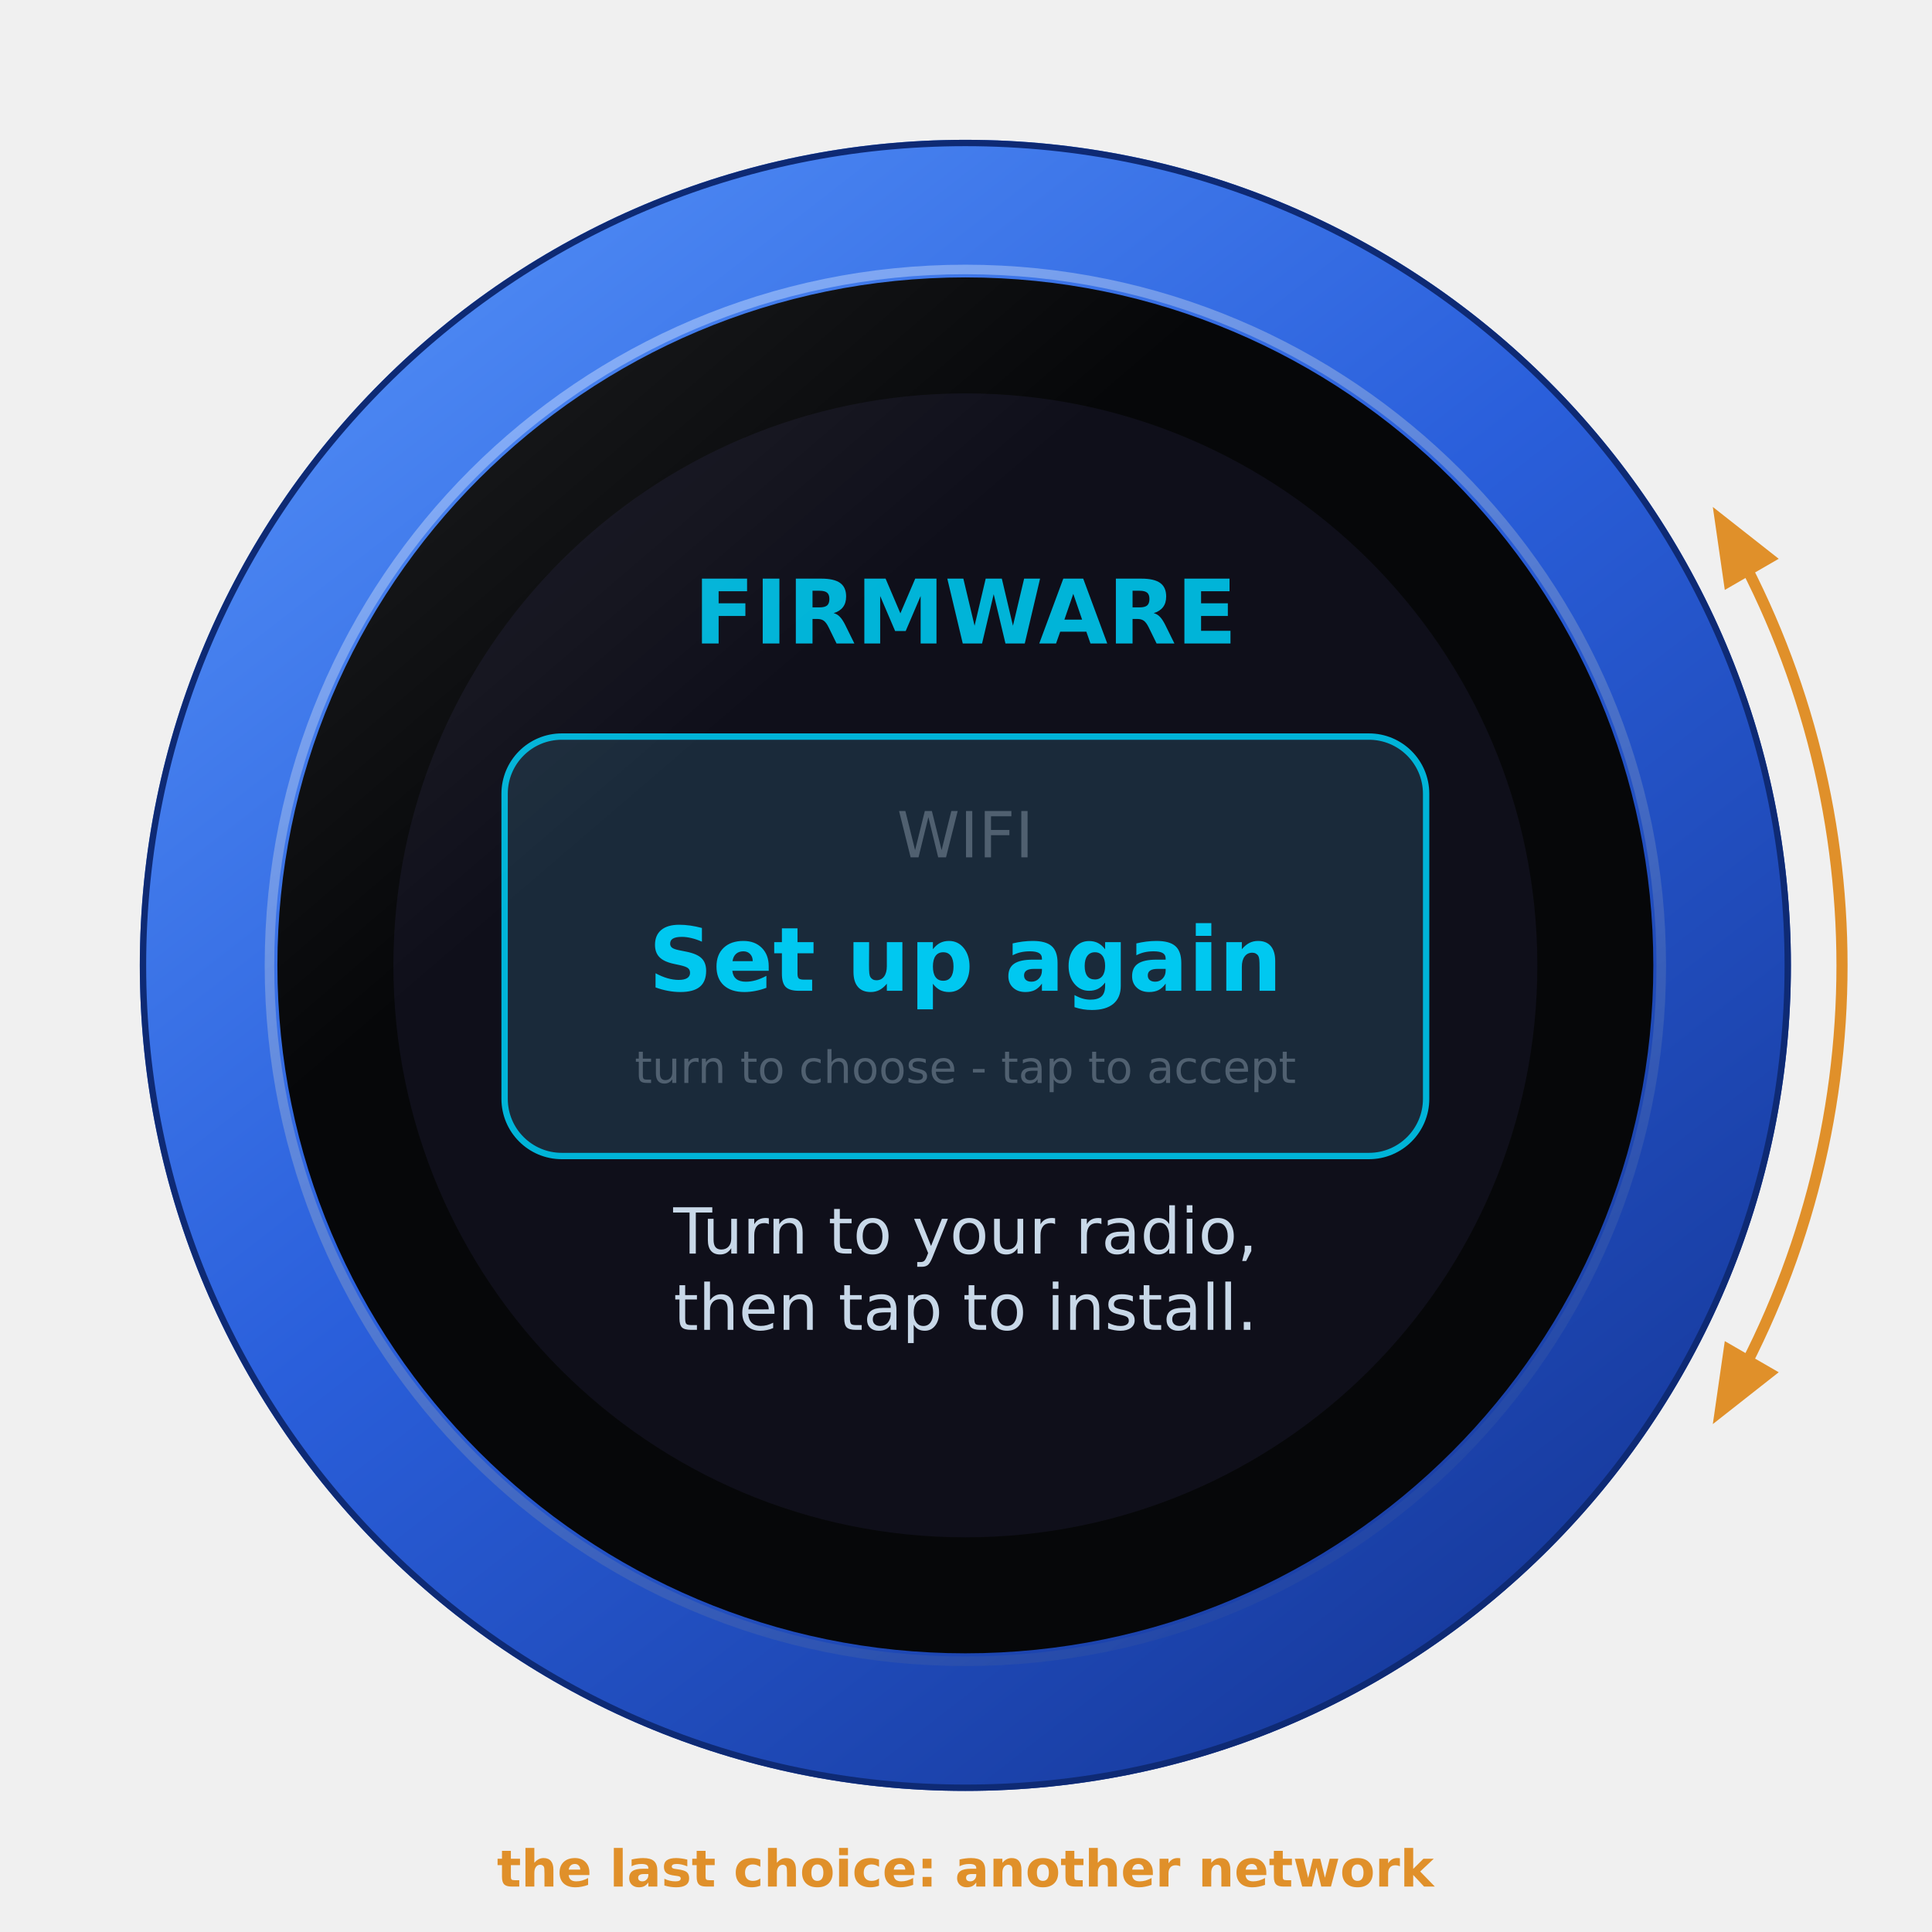
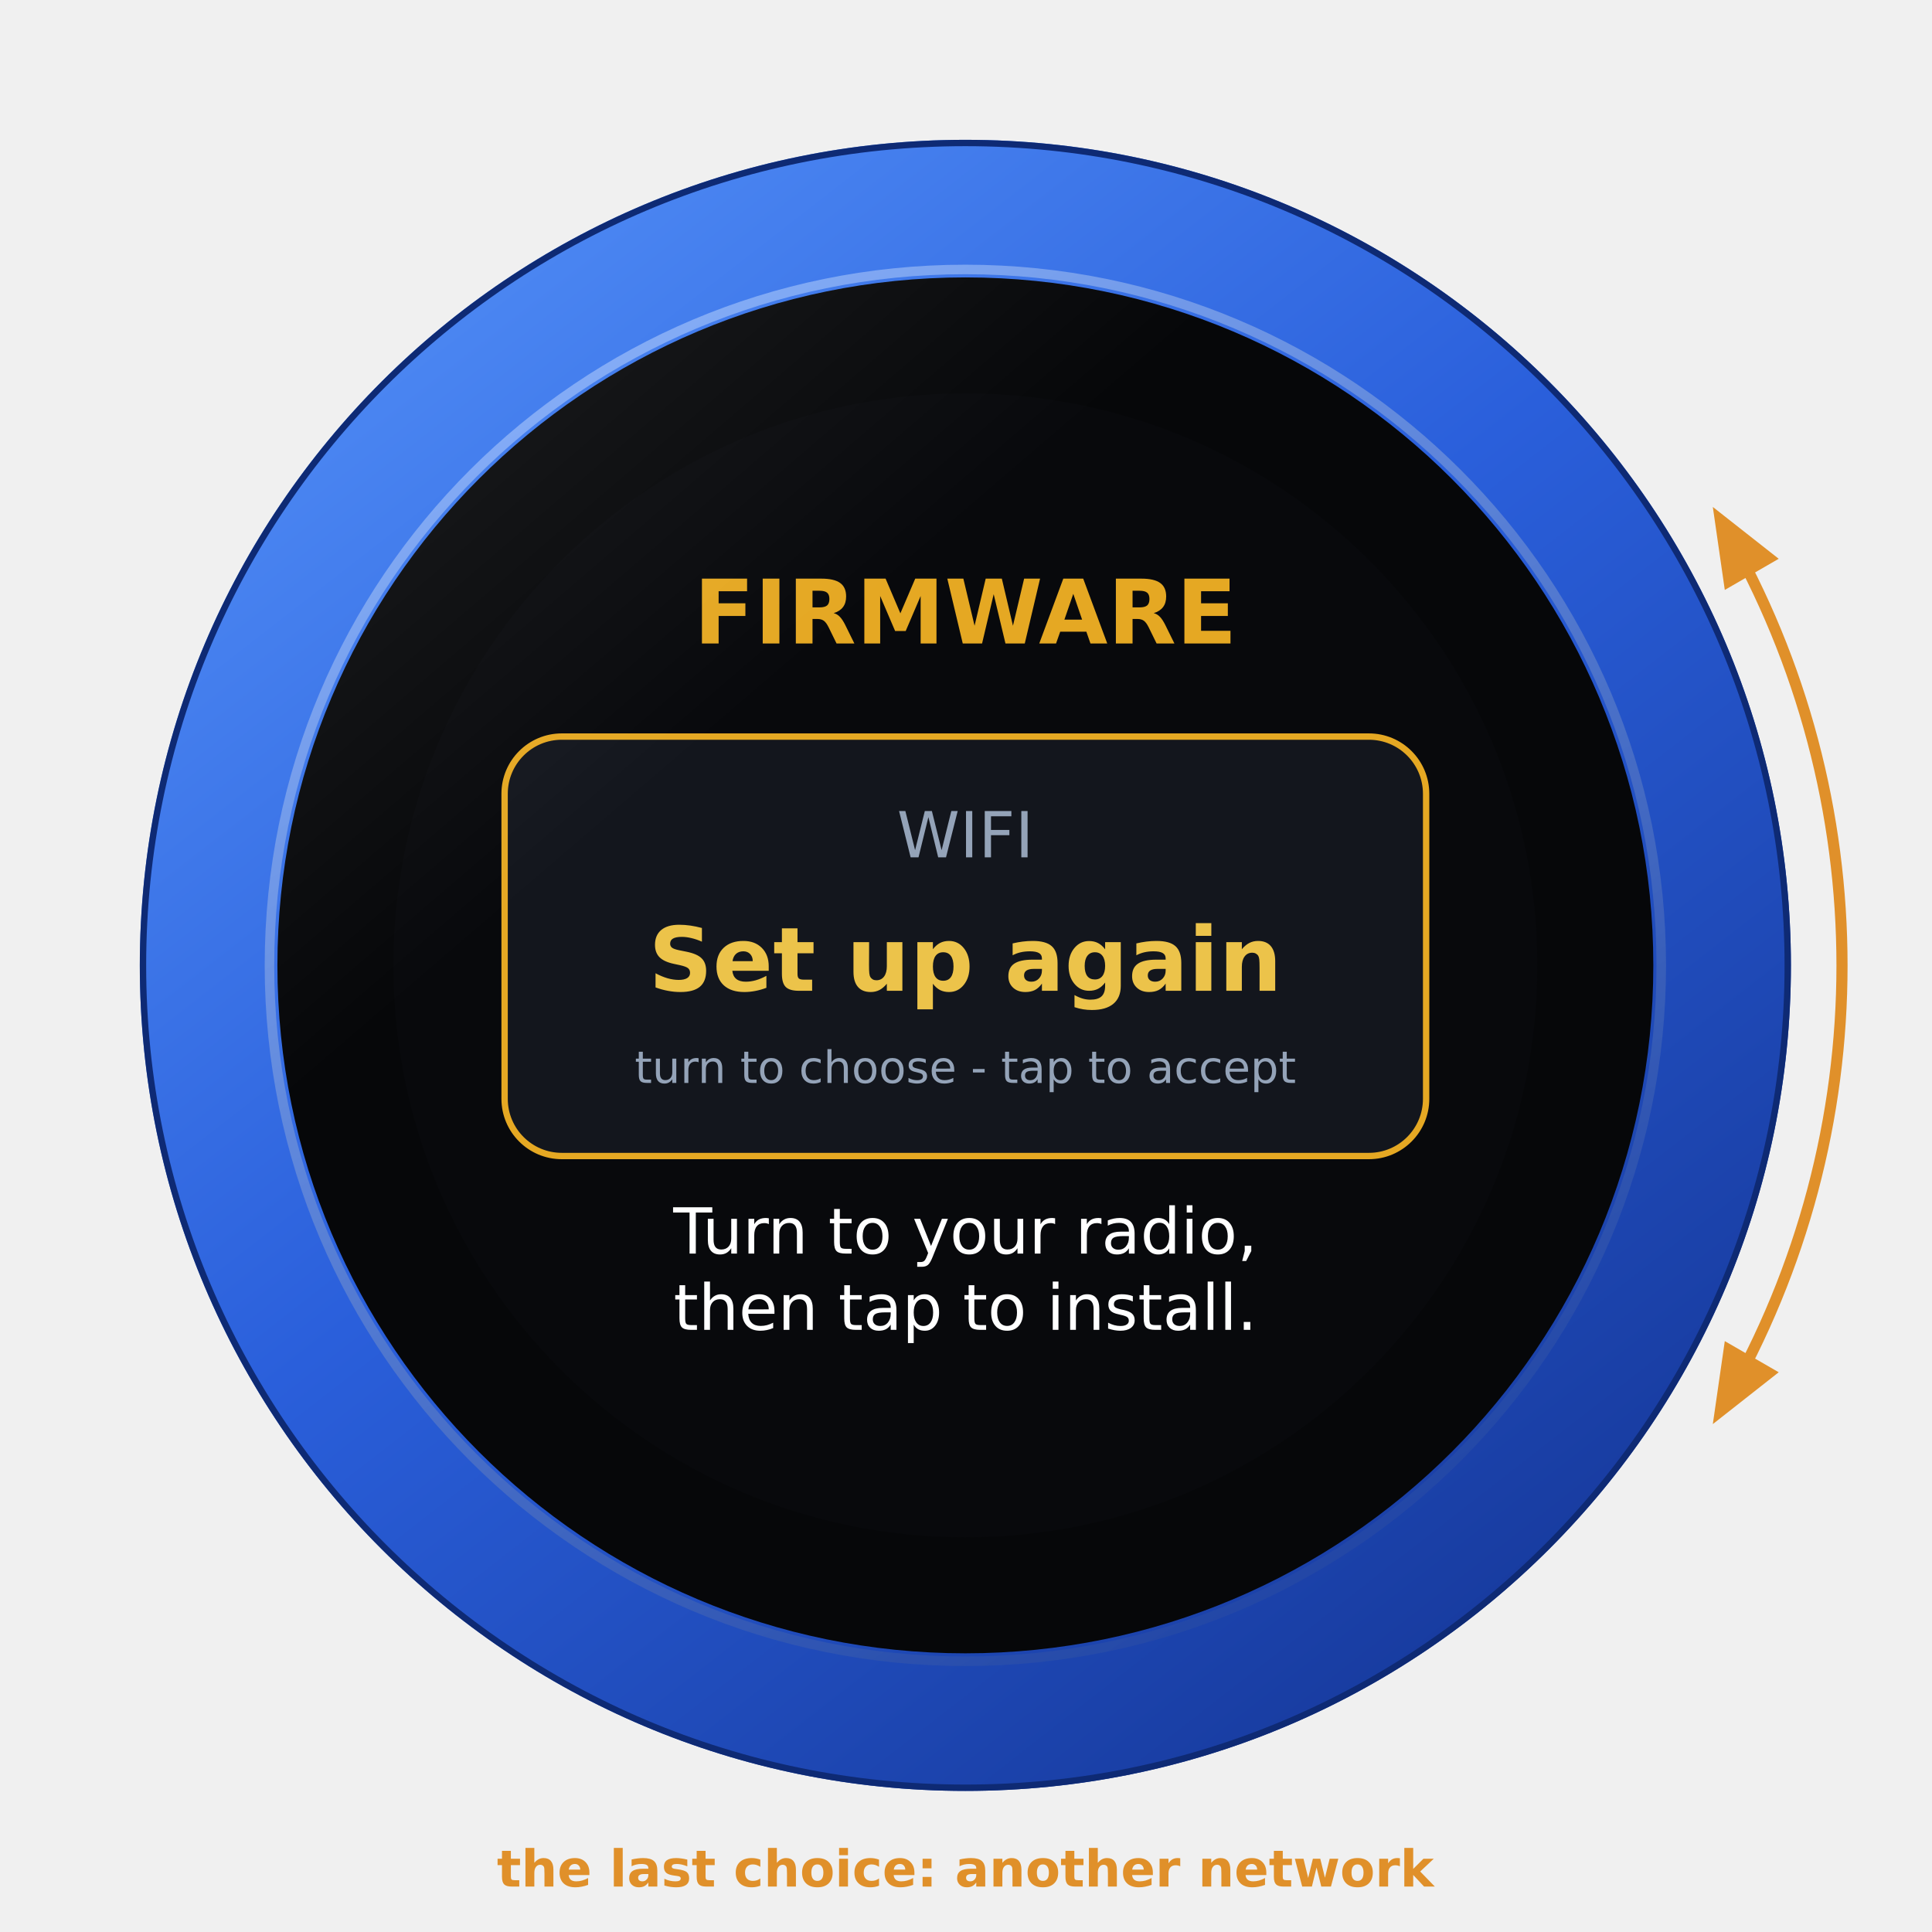
<svg xmlns="http://www.w3.org/2000/svg" viewBox="0 0 608 608" width="608" height="608" role="img" aria-label="The last choice: another network">
  <defs>
    <clipPath id="setup-08-glass">
      <circle cx="180" cy="180" r="180" />
    </clipPath>
    <linearGradient id="setup-08-alu" x1="0.15" y1="0.05" x2="0.85" y2="0.95">
      <stop offset="0" stop-color="#4F8BF5" />
      <stop offset="0.45" stop-color="#2A5FDB" />
      <stop offset="1" stop-color="#16389A" />
    </linearGradient>
    <linearGradient id="setup-08-chamfer" x1="0.2" y1="0" x2="0.8" y2="1">
      <stop offset="0" stop-color="#9CC0FF" />
      <stop offset="1" stop-color="#1B3F9E" />
    </linearGradient>
    <linearGradient id="setup-08-gloss" x1="0" y1="0" x2="0.6" y2="0.7">
      <stop offset="0" stop-color="#FFFFFF" stop-opacity="0.10" />
      <stop offset="0.5" stop-color="#FFFFFF" stop-opacity="0" />
    </linearGradient>
    <linearGradient id="setup-08-upd" x1="0" y1="0" x2="0" y2="1">
      <stop offset="0" stop-color="#262015" />
      <stop offset="1" stop-color="#0C0E13" />
    </linearGradient>
    <marker id="setup-08-arrow" viewBox="0 0 10 10" refX="7" refY="5" markerWidth="7" markerHeight="7" orient="auto-start-reverse">
      <path d="M0,1 L10,5 L0,9 z" fill="#E0902A" />
    </marker>
  </defs>
  <circle cx="303.8" cy="303.8" r="259.8" fill="url(#setup-08-alu)" />
  <circle cx="303.8" cy="303.8" r="258.8" fill="none" stroke="#0E2A74" stroke-width="2" />
  <circle cx="303.8" cy="303.8" r="219.0" fill="none" stroke="url(#setup-08-chamfer)" stroke-width="3" opacity="0.8" />
  <circle cx="303.8" cy="303.8" r="216.5" fill="#060709" />
  <g transform="translate(123.8,123.8)">
    <g clip-path="url(#setup-08-glass)">
-       <rect x="0" y="0" width="360" height="360" fill="#0F0F1A" />
-       <text x="180.0" y="78.7" font-size="28" fill="#00B4D8" font-family="DejaVu Sans,Verdana,sans-serif" font-weight="600" text-anchor="middle">FIRMWARE</text>
-       <text x="180.0" y="270.7" font-size="20" fill="#C8D8E8" font-family="DejaVu Sans,Verdana,sans-serif" font-weight="400" text-anchor="middle">Turn to your radio,</text>
-       <text x="180.0" y="294.7" font-size="20" fill="#C8D8E8" font-family="DejaVu Sans,Verdana,sans-serif" font-weight="400" text-anchor="middle">then tap to install.</text>
-       <rect x="35" y="108" width="290" height="132" rx="18" fill="#1A2A3A" stroke="#00B4D8" stroke-width="2" />
-       <text x="180.0" y="146.0" font-size="20" fill="#506070" font-family="DejaVu Sans,Verdana,sans-serif" font-weight="400" text-anchor="middle">WIFI</text>
-       <text x="180.0" y="188.0" font-size="28" fill="#00C8F0" font-family="DejaVu Sans,Verdana,sans-serif" font-weight="600" text-anchor="middle" textLength="180" lengthAdjust="spacingAndGlyphs">Set up again</text>
-       <text x="180.0" y="217.0" font-size="14" fill="#506070" font-family="DejaVu Sans,Verdana,sans-serif" font-weight="400" text-anchor="middle">turn to choose  -  tap to accept</text>
+       <rect x="0" y="0" width="360" height="360" fill="#08090C" />
+       <text x="180.0" y="78.7" font-size="28" fill="#E5A823" font-family="DejaVu Sans,Verdana,sans-serif" font-weight="600" text-anchor="middle">FIRMWARE</text>
+       <text x="180.0" y="270.7" font-size="20" fill="#FFFFFF" font-family="DejaVu Sans,Verdana,sans-serif" font-weight="400" text-anchor="middle">Turn to your radio,</text>
+       <text x="180.0" y="294.7" font-size="20" fill="#FFFFFF" font-family="DejaVu Sans,Verdana,sans-serif" font-weight="400" text-anchor="middle">then tap to install.</text>
+       <rect x="35" y="108" width="290" height="132" rx="18" fill="#13161D" stroke="#E5A823" stroke-width="2" />
+       <text x="180.0" y="146.0" font-size="20" fill="#94A3B8" font-family="DejaVu Sans,Verdana,sans-serif" font-weight="400" text-anchor="middle">WIFI</text>
+       <text x="180.0" y="188.0" font-size="28" fill="#ECC34A" font-family="DejaVu Sans,Verdana,sans-serif" font-weight="600" text-anchor="middle" textLength="180" lengthAdjust="spacingAndGlyphs">Set up again</text>
+       <text x="180.0" y="217.0" font-size="14" fill="#94A3B8" font-family="DejaVu Sans,Verdana,sans-serif" font-weight="400" text-anchor="middle">turn to choose  -  tap to accept</text>
    </g>
  </g>
  <circle cx="303.8" cy="303.8" r="216.5" fill="url(#setup-08-gloss)" />
  <path d="M542.7,165.9 A275.8,275.8 0 0 1 542.7,441.8" fill="none" stroke="#E0902A" stroke-width="3.5" stroke-linecap="round" marker-start="url(#setup-08-arrow)" marker-end="url(#setup-08-arrow)" />
  <text x="303.8" y="593.7" font-size="16" fill="#E0902A" font-family="DejaVu Sans,Verdana,sans-serif" font-weight="700" text-anchor="middle">the last choice: another network</text>
</svg>
